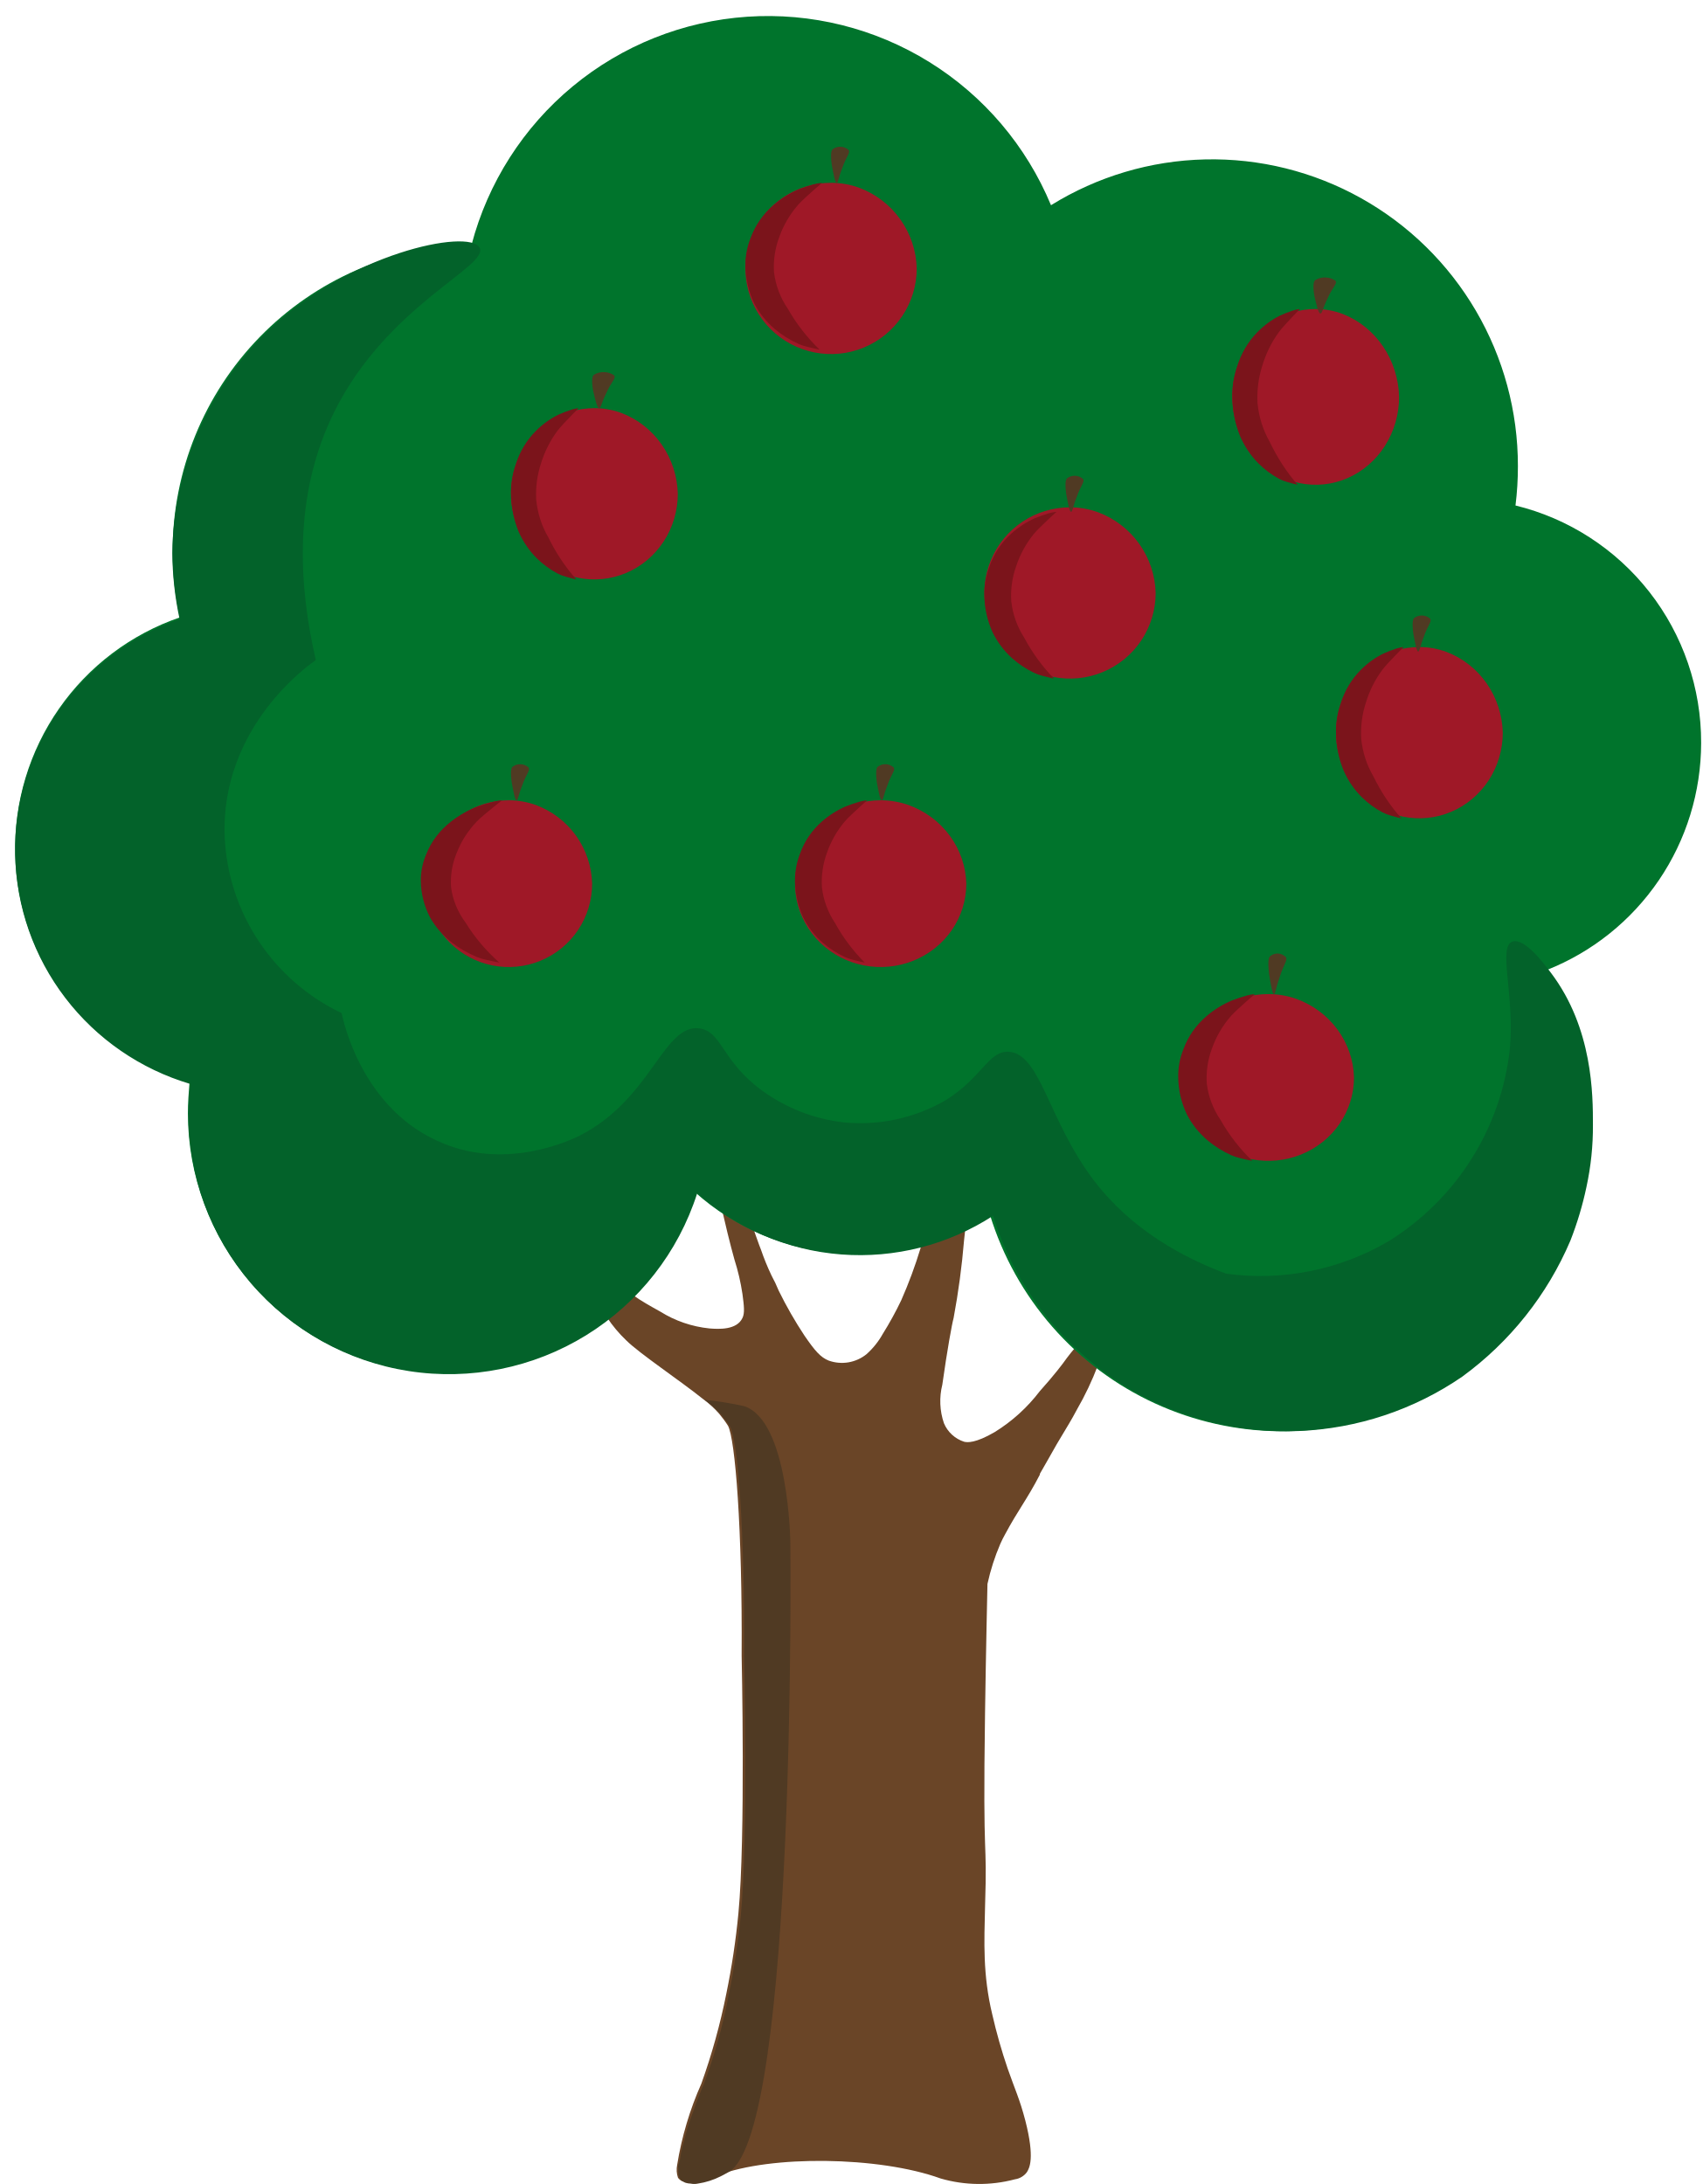
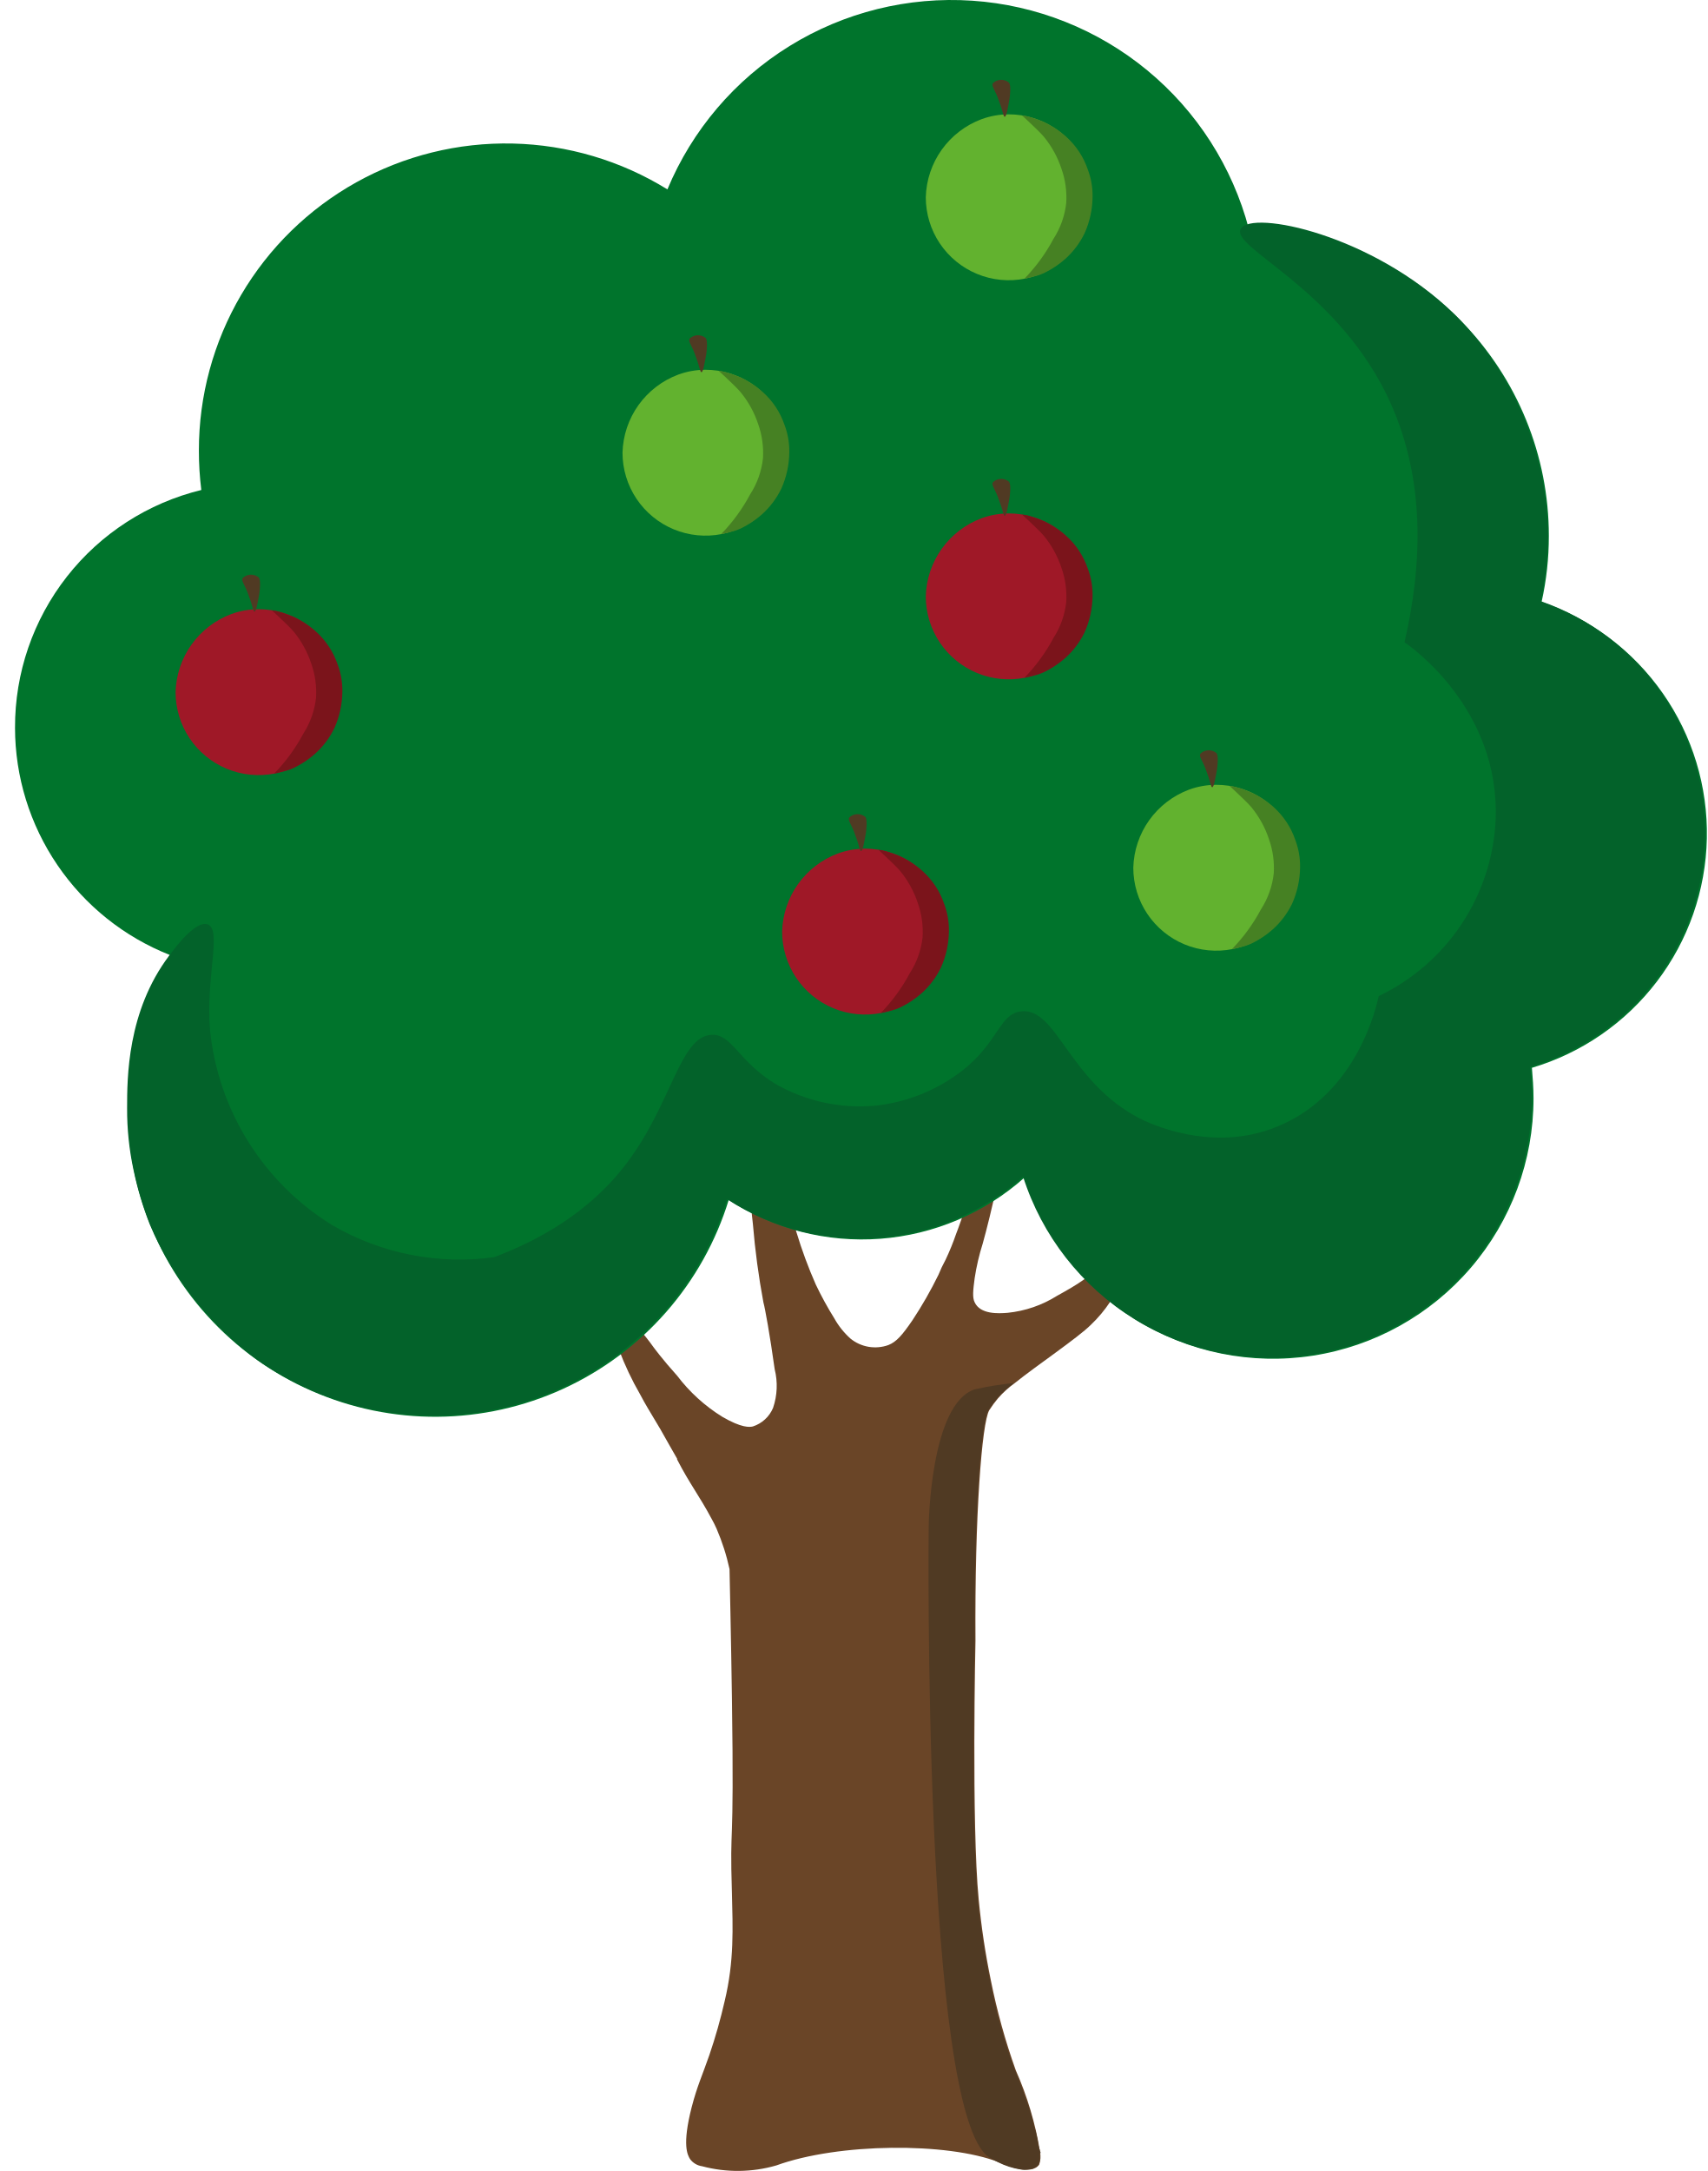
- <svg xmlns="http://www.w3.org/2000/svg" width="106" height="136" viewBox="0 0 106 136" fill="none">
-   <path d="M42.159 134.807C42.44 133.065 42.946 131.367 43.664 129.754C44.32 127.927 44.84 126.054 45.219 124.15C45.56 122.497 45.811 120.827 45.972 119.147C46.424 114.444 46.173 103.137 46.173 103.087C46.223 95.231 45.772 89.578 45.32 88.777C45.153 88.515 44.968 88.265 44.768 88.027C44.454 87.671 44.1 87.352 43.714 87.076C42.41 86.025 39.8 84.274 38.997 83.474C38.085 82.609 37.381 81.548 36.94 80.372C36.037 78.07 36.288 75.519 36.539 75.469C36.789 75.418 36.789 77.67 38.295 79.571C38.997 80.472 39.75 80.922 41.105 81.673C42.031 82.253 43.078 82.612 44.166 82.723C44.768 82.773 45.872 82.823 46.223 82.073C46.374 81.773 46.324 81.322 46.223 80.572C46.113 79.843 45.945 79.123 45.721 78.421C45.721 78.421 45.42 77.37 45.019 75.619C44.707 74.189 44.556 72.729 44.567 71.266C44.517 68.764 44.718 66.112 44.969 66.112C45.119 66.112 45.169 67.213 45.621 70.315C46.073 73.617 46.223 74.418 46.524 75.368C46.825 76.319 47.327 77.72 47.377 77.82C47.564 78.366 47.782 78.9 48.03 79.421C48.198 79.729 48.349 80.047 48.481 80.372C48.956 81.339 49.492 82.275 50.087 83.174C50.739 84.124 51.09 84.525 51.592 84.725C51.987 84.866 52.411 84.904 52.824 84.834C53.237 84.763 53.626 84.588 53.951 84.324C54.352 83.966 54.691 83.543 54.954 83.073C55.378 82.395 55.764 81.694 56.108 80.972C56.576 79.913 56.978 78.827 57.313 77.72C57.527 77.049 57.695 76.363 57.814 75.669C57.865 75.268 57.965 74.818 58.115 73.117C58.316 70.865 58.266 70.465 58.467 70.365C58.868 70.215 59.671 71.416 60.072 72.767C60.273 73.467 60.374 74.268 60.022 77.22C59.887 78.847 59.669 80.467 59.37 82.073C59.27 82.423 58.969 84.074 58.667 86.226C58.468 87.019 58.503 87.853 58.768 88.627C58.882 88.898 59.052 89.141 59.269 89.339C59.486 89.538 59.742 89.688 60.022 89.778C60.223 89.828 60.725 89.878 61.929 89.177C63.015 88.506 63.967 87.641 64.739 86.626C65.642 85.625 66.194 84.875 66.194 84.875C66.504 84.439 66.839 84.021 67.198 83.624C67.599 83.224 68.452 82.323 68.753 82.573C69.105 82.873 68.502 84.474 68.352 85.025C67.992 85.975 67.555 86.896 67.047 87.777C66.646 88.527 66.596 88.577 65.793 89.928C65.291 90.829 64.99 91.329 64.739 91.779V91.829C63.936 93.38 63.384 94.031 62.581 95.532C62.471 95.727 62.371 95.927 62.28 96.132C61.933 96.938 61.664 97.776 61.477 98.634C61.477 98.634 61.377 103.137 61.327 106.639C61.176 116.896 61.477 113.944 61.327 118.747C61.277 120.898 61.176 122.95 61.779 125.451C62.038 126.584 62.356 127.703 62.732 128.803C63.184 130.104 63.485 130.705 63.836 132.056C64.438 134.407 64.087 135.008 63.936 135.258C63.848 135.379 63.735 135.482 63.606 135.559C63.477 135.637 63.333 135.687 63.184 135.708C61.669 136.111 60.073 136.094 58.567 135.658C54.703 134.257 47.929 134.207 44.718 135.458C44.266 135.658 42.711 136.308 42.209 135.608C42.121 135.35 42.104 135.074 42.159 134.807V134.807Z" fill="#6A4527" />
-   <path d="M105.91 46.266C105.92 42.858 104.785 39.547 102.689 36.864C100.592 34.182 97.656 32.284 94.352 31.477C94.453 30.663 94.504 29.842 94.502 29.021C94.505 25.62 93.601 22.28 91.884 19.347C90.166 16.414 87.698 13.994 84.733 12.338C81.769 10.681 78.416 9.849 75.023 9.927C71.63 10.004 68.319 10.989 65.433 12.779C63.901 9.086 61.252 5.968 57.859 3.863C54.465 1.757 50.499 0.771 46.517 1.042C42.535 1.313 38.738 2.828 35.66 5.374C32.583 7.92 30.379 11.369 29.36 15.235C24.382 15.353 19.649 17.417 16.171 20.986C12.692 24.556 10.746 29.346 10.747 34.335C10.746 35.717 10.897 37.096 11.198 38.445C8.154 39.492 5.52 41.48 3.677 44.124C1.834 46.767 0.877 49.929 0.944 53.152C1.011 56.376 2.098 59.495 4.049 62.06C6 64.624 8.713 66.501 11.798 67.42C11.748 68.022 11.698 68.674 11.698 69.325C11.7 73.189 13.08 76.926 15.589 79.86C18.099 82.794 21.573 84.732 25.384 85.325C29.195 85.918 33.092 85.127 36.372 83.094C39.651 81.06 42.097 77.919 43.269 74.238C45.751 76.459 48.894 77.8 52.212 78.053C55.531 78.307 58.841 77.459 61.631 75.641C62.42 78.216 63.744 80.593 65.516 82.618C67.287 84.643 69.466 86.27 71.909 87.392C74.353 88.513 77.005 89.105 79.693 89.126C82.38 89.148 85.042 88.6 87.503 87.519C89.964 86.437 92.169 84.846 93.973 82.85C95.777 80.854 97.14 78.498 97.971 75.937C98.802 73.376 99.083 70.668 98.796 67.991C98.508 65.314 97.659 62.727 96.303 60.402C99.134 59.281 101.563 57.334 103.276 54.814C104.989 52.293 105.906 49.315 105.91 46.266V46.266Z" fill="#00742C" />
-   <path d="M96.563 60.584C96.111 59.984 94.907 58.381 94.154 58.632C93.25 58.982 94.304 61.937 94.003 65.291C93.74 67.738 92.921 70.093 91.607 72.175C90.294 74.258 88.521 76.014 86.424 77.309C83.381 79.087 79.828 79.792 76.334 79.312C73.674 78.311 70.462 76.608 68.102 73.504C65.241 69.748 64.789 65.592 62.782 65.492C61.527 65.442 61.125 67.144 58.816 68.546C56.93 69.624 54.757 70.096 52.592 69.898C50.638 69.686 48.779 68.941 47.221 67.745C44.912 65.942 44.912 64.24 43.557 64.04C41.298 63.739 40.595 68.396 36.128 70.699C35.726 70.9 31.71 72.903 27.594 71.2C22.525 69.147 21.37 63.539 21.27 63.088C19.182 62.093 17.404 60.553 16.122 58.631C14.841 56.709 14.105 54.477 13.991 52.172C13.69 45.212 19.362 41.306 19.663 41.106C18.609 36.549 18.208 30.891 20.818 25.633C24.131 18.973 30.506 16.57 29.853 15.418C29.201 14.216 21.621 15.769 16.551 20.726C12.883 24.361 10.792 29.288 10.729 34.446C10.739 35.827 10.891 37.202 11.181 38.552C8.134 39.609 5.502 41.602 3.663 44.245C1.824 46.887 0.872 50.044 0.945 53.26C1.017 56.477 2.11 59.587 4.067 62.145C6.023 64.703 8.742 66.576 11.833 67.495C11.783 68.096 11.733 68.746 11.733 69.397C11.734 73.257 13.119 76.99 15.637 79.92C18.154 82.851 21.64 84.787 25.463 85.38C29.287 85.972 33.196 85.181 36.487 83.151C39.777 81.12 42.231 77.982 43.406 74.305C45.897 76.523 49.05 77.862 52.379 78.116C55.708 78.369 59.029 77.523 61.828 75.707C63.247 80.276 66.326 84.151 70.462 86.573C73.623 88.381 77.233 89.261 80.875 89.11C84.516 88.96 88.041 87.785 91.042 85.722C94.007 83.557 96.332 80.633 97.768 77.259C98.195 76.171 98.531 75.048 98.772 73.904C99.046 72.637 99.181 71.344 99.173 70.048C99.173 68.196 99.173 64.04 96.563 60.584Z" fill="#03622A" />
-   <path d="M42.236 134.825C42.236 134.775 42.236 134.775 42.287 134.675C42.29 134.606 42.307 134.537 42.337 134.475C42.368 134.205 42.418 133.937 42.489 133.675C42.572 133.429 42.639 133.178 42.691 132.925C42.812 132.449 42.964 131.981 43.145 131.524C43.448 130.624 43.751 129.924 43.802 129.824C44.483 128.004 45.006 126.13 45.367 124.222C45.71 122.57 45.962 120.9 46.124 119.221C46.579 114.52 46.327 103.217 46.327 103.167C46.377 95.314 45.922 89.663 45.468 88.863C45.3 88.601 45.114 88.35 44.913 88.112C44.597 87.757 44.241 87.438 43.852 87.162H43.802C44.651 87.243 45.494 87.377 46.327 87.562C49.104 88.463 49.205 95.965 49.205 96.065C49.205 96.065 49.609 132.524 45.418 135.225C45.165 135.375 44.862 135.525 44.862 135.525C44.418 135.749 43.941 135.901 43.448 135.975C43.298 136.006 43.144 136.006 42.994 135.975C42.891 135.973 42.789 135.956 42.691 135.925C42.653 135.92 42.617 135.902 42.59 135.875C42.563 135.848 42.527 135.831 42.489 135.825C42.438 135.775 42.388 135.775 42.337 135.675C42.334 135.637 42.316 135.601 42.287 135.575C42.242 135.43 42.225 135.277 42.236 135.125V134.975C42.186 134.975 42.186 134.925 42.236 134.825Z" fill="#503A23" />
-   <path d="M42.199 30.747C42.199 31.802 41.895 32.833 41.324 33.71C40.754 34.587 39.943 35.271 38.994 35.675C38.046 36.079 37.002 36.184 35.994 35.979C34.987 35.773 34.062 35.266 33.335 34.52C32.609 33.774 32.114 32.824 31.914 31.789C31.713 30.755 31.816 29.683 32.209 28.708C32.602 27.734 33.267 26.901 34.121 26.315C34.975 25.729 35.979 25.416 37.006 25.416V25.416C37.585 25.416 38.16 25.52 38.704 25.723C39.708 26.108 40.577 26.791 41.199 27.686C41.822 28.581 42.17 29.647 42.199 30.747V30.747Z" fill="#9F1827" />
-   <path d="M35.881 36.081C35.775 36.058 35.688 36.037 35.627 36.021C35.566 36.005 35.545 35.998 35.411 35.962C35.278 35.926 35.277 35.926 35.224 35.911C35.172 35.895 35.087 35.87 34.995 35.836C34.995 35.836 34.858 35.785 34.717 35.715C34.251 35.469 33.819 35.153 33.432 34.777C32.957 34.307 32.57 33.742 32.29 33.112C31.982 32.358 31.819 31.543 31.814 30.717C31.807 30.113 31.904 29.512 32.1 28.947C32.353 28.127 32.796 27.391 33.385 26.812C33.794 26.406 34.26 26.072 34.764 25.823C35.029 25.704 35.299 25.6 35.573 25.511C35.641 25.491 35.714 25.471 35.795 25.454C35.876 25.438 35.952 25.425 36.024 25.416C35.926 25.513 35.781 25.658 35.609 25.837C35.315 26.141 34.904 26.564 34.717 26.812C34.253 27.43 33.899 28.136 33.67 28.895C33.438 29.612 33.341 30.374 33.385 31.133C33.469 31.968 33.73 32.77 34.146 33.476C34.609 34.429 35.194 35.306 35.881 36.081V36.081Z" fill="#7B141B" />
-   <path d="M36.983 23.332C37.164 23.22 37.392 23.163 37.624 23.172C37.856 23.18 38.075 23.254 38.241 23.379C38.365 23.573 38.056 23.767 37.738 24.495C37.423 25.125 37.423 25.416 37.297 25.416C37.172 25.416 37.046 24.834 36.92 24.301C36.794 23.526 36.92 23.38 36.983 23.332Z" fill="#503A23" />
-   <path d="M36.866 55.026C36.866 56.053 36.561 57.057 35.991 57.911C35.42 58.765 34.609 59.43 33.66 59.823C32.712 60.216 31.667 60.319 30.66 60.119C29.653 59.918 28.728 59.423 28.002 58.697C27.276 57.971 26.781 57.045 26.581 56.038C26.381 55.031 26.484 53.987 26.877 53.038C27.27 52.089 27.936 51.279 28.79 50.708C29.644 50.138 30.648 49.834 31.675 49.834V49.834C32.254 49.834 32.828 49.936 33.372 50.133C34.376 50.508 35.245 51.173 35.868 52.045C36.49 52.917 36.838 53.955 36.866 55.026V55.026Z" fill="#9F1827" />
-   <path d="M31.085 59.938C30.957 59.916 30.853 59.896 30.781 59.881C30.699 59.864 30.681 59.859 30.522 59.825C30.362 59.791 30.36 59.791 30.297 59.776C30.234 59.762 30.132 59.739 30.02 59.706C30.02 59.706 29.856 59.657 29.687 59.591C29.128 59.358 28.609 59.059 28.144 58.703C27.574 58.258 27.108 57.722 26.773 57.125C26.402 56.411 26.207 55.638 26.201 54.856C26.193 54.283 26.309 53.715 26.544 53.179C26.848 52.402 27.378 51.706 28.083 51.157C28.575 50.772 29.135 50.456 29.741 50.22C30.058 50.107 30.383 50.008 30.712 49.924C30.794 49.905 30.881 49.886 30.977 49.87C31.074 49.854 31.167 49.842 31.253 49.834C31.135 49.926 30.961 50.063 30.755 50.233C30.402 50.521 29.907 50.922 29.683 51.157C29.127 51.742 28.7 52.411 28.426 53.13C28.148 53.809 28.031 54.531 28.083 55.251C28.185 56.041 28.498 56.801 28.998 57.47C29.555 58.373 30.258 59.204 31.085 59.938V59.938Z" fill="#7B141B" />
-   <path d="M31.907 47.749C32.052 47.638 32.235 47.581 32.42 47.589C32.606 47.598 32.782 47.672 32.914 47.797C33.013 47.991 32.766 48.185 32.511 48.913C32.26 49.543 32.26 49.834 32.159 49.834C32.058 49.834 31.957 49.252 31.857 48.718C31.756 47.944 31.857 47.798 31.907 47.749Z" fill="#503A23" />
-   <path d="M71.949 36.923C71.949 37.977 71.637 39.008 71.051 39.886C70.465 40.763 69.632 41.446 68.657 41.85C67.683 42.254 66.611 42.359 65.576 42.153C64.542 41.948 63.592 41.44 62.846 40.694C62.1 39.948 61.592 38.998 61.386 37.964C61.181 36.929 61.286 35.857 61.69 34.883C62.093 33.908 62.777 33.075 63.654 32.489C64.531 31.903 65.562 31.591 66.617 31.591C67.211 31.591 67.801 31.695 68.36 31.898C69.391 32.282 70.284 32.966 70.923 33.861C71.563 34.757 71.92 35.823 71.949 36.923V36.923Z" fill="#9F1827" />
-   <path d="M65.622 42.256C65.508 42.233 65.416 42.212 65.351 42.197C65.279 42.18 65.263 42.175 65.121 42.139L64.922 42.089C64.86 42.073 64.775 42.05 64.677 42.017C64.677 42.017 64.531 41.967 64.38 41.898C63.883 41.659 63.422 41.352 63.01 40.986C62.504 40.528 62.09 39.978 61.792 39.364C61.462 38.63 61.29 37.837 61.284 37.033C61.277 36.444 61.38 35.859 61.589 35.309C61.859 34.51 62.331 33.795 62.959 33.231C63.396 32.835 63.893 32.51 64.431 32.268C64.713 32.152 65.001 32.05 65.294 31.964C65.366 31.944 65.444 31.924 65.53 31.908C65.616 31.892 65.698 31.88 65.775 31.871C65.67 31.966 65.516 32.107 65.332 32.28C65.018 32.579 64.58 32.989 64.38 33.231C63.886 33.832 63.507 34.52 63.264 35.258C63.016 35.957 62.913 36.698 62.959 37.438C63.049 38.251 63.327 39.032 63.771 39.719C64.266 40.647 64.889 41.501 65.622 42.256Z" fill="#7B141B" />
-   <path d="M66.429 29.787C66.574 29.675 66.757 29.618 66.942 29.627C67.128 29.636 67.303 29.709 67.436 29.834C67.535 30.029 67.285 30.223 67.034 30.95C66.782 31.58 66.782 31.871 66.681 31.871C66.581 31.871 66.48 31.289 66.379 30.756C66.278 29.98 66.379 29.835 66.429 29.787Z" fill="#503A23" />
-   <path d="M60.161 55.026C60.161 56.053 59.848 57.057 59.263 57.911C58.676 58.765 57.844 59.43 56.869 59.823C55.895 60.216 54.823 60.319 53.788 60.119C52.754 59.918 51.804 59.424 51.058 58.698C50.312 57.971 49.804 57.046 49.598 56.039C49.393 55.032 49.498 53.988 49.902 53.039C50.305 52.09 50.989 51.279 51.866 50.709C52.743 50.138 53.774 49.834 54.828 49.834V49.834C55.423 49.834 56.013 49.935 56.572 50.133C57.603 50.507 58.496 51.173 59.135 52.045C59.775 52.917 60.132 53.955 60.161 55.026V55.026Z" fill="#9F1827" />
-   <path d="M53.834 59.938C53.721 59.916 53.628 59.896 53.563 59.881C53.491 59.864 53.475 59.859 53.333 59.825C53.191 59.791 53.19 59.791 53.134 59.776C53.078 59.762 52.987 59.739 52.889 59.706C52.889 59.706 52.743 59.657 52.592 59.591C52.096 59.358 51.635 59.059 51.222 58.703C50.715 58.258 50.302 57.722 50.004 57.125C49.675 56.411 49.502 55.638 49.496 54.856C49.489 54.283 49.592 53.715 49.801 53.179C50.071 52.402 50.543 51.706 51.171 51.157C51.608 50.772 52.105 50.456 52.643 50.22C52.925 50.107 53.213 50.009 53.506 49.924C53.578 49.905 53.656 49.886 53.742 49.87C53.828 49.854 53.91 49.842 53.986 49.834C53.882 49.926 53.727 50.063 53.544 50.233C53.23 50.521 52.792 50.922 52.592 51.157C52.098 51.742 51.719 52.411 51.476 53.13C51.228 53.81 51.125 54.531 51.171 55.251C51.261 56.042 51.539 56.801 51.983 57.47C52.478 58.373 53.101 59.204 53.834 59.938V59.938Z" fill="#7B141B" />
-   <path d="M54.641 47.749C54.786 47.638 54.969 47.581 55.154 47.589C55.34 47.598 55.516 47.672 55.648 47.797C55.747 47.991 55.497 48.185 55.246 48.913C54.994 49.543 54.994 49.834 54.893 49.834C54.793 49.834 54.692 49.252 54.591 48.718C54.49 47.944 54.591 47.798 54.641 47.749Z" fill="#503A23" />
-   <path d="M93.56 45.624C93.56 46.678 93.256 47.709 92.685 48.587C92.115 49.463 91.304 50.147 90.355 50.55C89.406 50.954 88.362 51.06 87.355 50.854C86.348 50.648 85.422 50.14 84.696 49.394C83.97 48.648 83.476 47.698 83.275 46.664C83.075 45.629 83.178 44.557 83.571 43.583C83.964 42.608 84.63 41.776 85.484 41.19C86.338 40.604 87.342 40.291 88.368 40.291V40.291C88.947 40.291 89.522 40.396 90.066 40.599C91.07 40.983 91.939 41.667 92.562 42.562C93.184 43.458 93.532 44.524 93.56 45.624V45.624Z" fill="#9F1827" />
-   <path d="M87.243 50.956C87.137 50.933 87.05 50.912 86.989 50.896C86.922 50.878 86.907 50.873 86.774 50.837C86.64 50.801 86.639 50.801 86.587 50.786C86.534 50.771 86.449 50.746 86.356 50.711C86.356 50.711 86.22 50.66 86.079 50.59C85.613 50.344 85.181 50.029 84.794 49.653C84.319 49.183 83.931 48.617 83.652 47.987C83.343 47.233 83.181 46.418 83.176 45.592C83.169 44.988 83.266 44.388 83.462 43.822C83.715 43.002 84.158 42.267 84.746 41.688C85.156 41.281 85.622 40.947 86.127 40.699C86.391 40.58 86.661 40.475 86.935 40.386C87.003 40.366 87.076 40.346 87.156 40.33C87.237 40.313 87.315 40.3 87.386 40.291C87.287 40.388 87.143 40.533 86.971 40.712C86.677 41.017 86.266 41.439 86.079 41.688C85.615 42.305 85.26 43.011 85.032 43.77C84.8 44.488 84.703 45.249 84.746 46.009C84.831 46.844 85.092 47.645 85.508 48.351C85.972 49.305 86.556 50.182 87.243 50.956V50.956Z" fill="#7B141B" />
-   <path d="M88.04 38.488C88.185 38.376 88.368 38.319 88.553 38.327C88.739 38.336 88.915 38.41 89.047 38.535C89.147 38.729 88.897 38.923 88.644 39.651C88.393 40.281 88.393 40.572 88.292 40.572C88.191 40.572 88.091 39.99 87.99 39.456C87.889 38.682 87.99 38.536 88.04 38.488Z" fill="#503A23" />
-   <path d="M84.298 67.094C84.299 68.121 83.986 69.125 83.4 69.979C82.814 70.833 81.981 71.499 81.007 71.892C80.032 72.285 78.96 72.388 77.926 72.187C76.891 71.987 75.941 71.493 75.195 70.766C74.449 70.04 73.941 69.115 73.736 68.108C73.53 67.101 73.635 66.057 74.039 65.108C74.443 64.159 75.126 63.348 76.003 62.778C76.88 62.207 77.911 61.903 78.966 61.903V61.903C79.56 61.903 80.15 62.004 80.709 62.202C81.74 62.576 82.633 63.242 83.272 64.114C83.912 64.985 84.269 66.023 84.298 67.094V67.094Z" fill="#9F1827" />
-   <path d="M77.962 72.287C77.841 72.265 77.743 72.244 77.674 72.228C77.597 72.211 77.581 72.206 77.43 72.171L77.218 72.121C77.152 72.105 77.062 72.081 76.957 72.048C76.957 72.048 76.802 71.998 76.642 71.93C76.115 71.69 75.625 71.383 75.187 71.017C74.648 70.56 74.209 70.009 73.892 69.395C73.542 68.662 73.359 67.868 73.353 67.064C73.345 66.475 73.455 65.891 73.676 65.34C73.964 64.542 74.465 63.826 75.132 63.262C75.597 62.866 76.125 62.541 76.696 62.299C76.996 62.183 77.302 62.082 77.613 61.995C77.69 61.975 77.772 61.956 77.864 61.939C77.956 61.923 78.043 61.911 78.124 61.903C78.012 61.997 77.849 62.138 77.653 62.312C77.32 62.611 76.854 63.02 76.642 63.262C76.117 63.863 75.715 64.551 75.456 65.29C75.193 65.988 75.083 66.73 75.132 67.469C75.228 68.282 75.524 69.063 75.995 69.75C76.521 70.678 77.183 71.532 77.962 72.287V72.287Z" fill="#7B141B" />
-   <path d="M79.059 59.558C79.204 59.432 79.386 59.368 79.572 59.377C79.758 59.387 79.933 59.471 80.066 59.611C80.165 59.83 79.915 60.048 79.664 60.866C79.412 61.575 79.412 61.903 79.311 61.903C79.21 61.903 79.109 61.248 79.009 60.648C78.908 59.775 79.009 59.612 79.059 59.558Z" fill="#503A23" />
-   <path d="M87.105 24.714C87.105 25.796 86.801 26.855 86.23 27.755C85.66 28.655 84.849 29.356 83.9 29.771C82.951 30.185 81.907 30.293 80.9 30.082C79.893 29.871 78.967 29.35 78.241 28.584C77.515 27.819 77.02 26.844 76.82 25.782C76.62 24.72 76.723 23.62 77.116 22.62C77.509 21.62 78.174 20.765 79.028 20.163C79.882 19.562 80.886 19.241 81.913 19.241V19.241C82.492 19.242 83.066 19.349 83.61 19.557C84.614 19.951 85.484 20.653 86.106 21.572C86.729 22.491 87.077 23.585 87.105 24.714V24.714Z" fill="#9F1827" />
-   <path d="M80.788 30.187C80.681 30.164 80.595 30.142 80.534 30.126C80.466 30.107 80.452 30.102 80.318 30.065L80.131 30.012C80.073 29.995 79.994 29.971 79.901 29.936C79.901 29.936 79.764 29.883 79.624 29.811C79.158 29.558 78.726 29.235 78.339 28.849C77.864 28.367 77.476 27.787 77.197 27.14C76.888 26.366 76.726 25.53 76.721 24.682C76.714 24.062 76.811 23.446 77.006 22.866C77.26 22.024 77.702 21.269 78.291 20.675C78.701 20.258 79.167 19.915 79.671 19.66C79.936 19.538 80.206 19.431 80.48 19.34C80.548 19.318 80.62 19.298 80.701 19.281C80.782 19.263 80.859 19.25 80.93 19.241C80.832 19.342 80.688 19.49 80.516 19.673C80.222 19.988 79.81 20.42 79.624 20.675C79.16 21.309 78.805 22.033 78.576 22.812C78.345 23.549 78.248 24.33 78.291 25.109C78.375 25.967 78.635 26.791 79.051 27.517C79.516 28.494 80.1 29.393 80.788 30.187Z" fill="#7B141B" />
-   <path d="M81.889 17.438C82.07 17.326 82.299 17.269 82.53 17.277C82.762 17.286 82.982 17.36 83.148 17.485C83.272 17.679 82.959 17.873 82.644 18.6C82.33 19.231 82.33 19.522 82.204 19.522C82.077 19.522 81.952 18.94 81.826 18.407C81.701 17.631 81.826 17.486 81.889 17.438Z" fill="#503A23" />
-   <path d="M57.074 16.715C57.074 17.77 56.761 18.801 56.175 19.678C55.589 20.555 54.756 21.238 53.782 21.642C52.807 22.046 51.735 22.151 50.701 21.945C49.666 21.74 48.716 21.232 47.97 20.486C47.224 19.74 46.717 18.79 46.511 17.755C46.305 16.721 46.411 15.649 46.815 14.674C47.218 13.7 47.902 12.867 48.779 12.281C49.656 11.695 50.687 11.383 51.742 11.383V11.383C52.336 11.383 52.926 11.487 53.485 11.69C54.516 12.074 55.409 12.758 56.048 13.654C56.688 14.549 57.045 15.615 57.074 16.715V16.715Z" fill="#9F1827" />
-   <path d="M51.022 21.767C50.901 21.745 50.803 21.724 50.734 21.709C50.658 21.691 50.641 21.686 50.49 21.651C50.339 21.616 50.338 21.616 50.278 21.601C50.218 21.586 50.122 21.562 50.017 21.529C50.017 21.529 49.862 21.479 49.703 21.41C49.175 21.171 48.685 20.864 48.246 20.498C47.707 20.041 47.266 19.49 46.948 18.876C46.598 18.142 46.415 17.348 46.409 16.544C46.401 15.956 46.511 15.371 46.732 14.821C47.02 14.022 47.522 13.307 48.189 12.743C48.653 12.347 49.181 12.022 49.753 11.779C50.053 11.664 50.358 11.562 50.669 11.475C50.747 11.456 50.828 11.437 50.92 11.42C51.012 11.404 51.099 11.391 51.18 11.383C51.069 11.477 50.905 11.618 50.71 11.792C50.377 12.089 49.91 12.501 49.699 12.743C49.173 13.344 48.771 14.031 48.512 14.77C48.25 15.469 48.14 16.21 48.189 16.95C48.285 17.763 48.58 18.543 49.051 19.231C49.578 20.159 50.242 21.013 51.022 21.767V21.767Z" fill="#7B141B" />
-   <path d="M51.835 9.298C51.98 9.186 52.162 9.129 52.348 9.138C52.533 9.147 52.709 9.221 52.842 9.346C52.941 9.54 52.691 9.734 52.439 10.461C52.187 11.092 52.187 11.383 52.086 11.383C51.985 11.383 51.885 10.801 51.784 10.267C51.684 9.492 51.784 9.347 51.835 9.298Z" fill="#503A23" />
+ <svg xmlns="http://www.w3.org/2000/svg" width="107" height="136" viewBox="0 0 107 136" fill="none">
+   <path d="M65.155 134.793C64.871 133.036 64.362 131.322 63.639 129.694C62.979 127.851 62.455 125.961 62.073 124.04C61.73 122.372 61.477 120.687 61.315 118.992C60.86 114.246 61.113 102.837 61.113 102.786C61.062 94.86 61.517 89.156 61.972 88.348C62.14 88.084 62.326 87.831 62.528 87.591C62.843 87.231 63.2 86.91 63.589 86.631C64.902 85.571 67.529 83.804 68.338 82.996C69.257 82.124 69.965 81.053 70.409 79.867C71.319 77.544 71.066 74.97 70.813 74.919C70.561 74.869 70.561 77.14 69.045 79.059C68.338 79.968 67.58 80.422 66.216 81.179C65.284 81.765 64.229 82.127 63.134 82.239C62.528 82.29 61.416 82.34 61.062 81.583C60.911 81.28 60.962 80.826 61.062 80.069C61.174 79.333 61.343 78.607 61.568 77.898C61.568 77.898 61.871 76.838 62.275 75.07C62.589 73.628 62.741 72.155 62.73 70.678C62.78 68.154 62.578 65.478 62.325 65.478C62.174 65.478 62.123 66.589 61.669 69.719C61.214 73.051 61.062 73.859 60.759 74.818C60.456 75.777 59.951 77.191 59.901 77.292C59.712 77.842 59.493 78.382 59.244 78.907C59.074 79.218 58.922 79.538 58.789 79.867C58.311 80.842 57.771 81.787 57.172 82.694C56.516 83.653 56.162 84.057 55.657 84.259C55.26 84.402 54.832 84.439 54.416 84.369C54 84.298 53.609 84.121 53.282 83.855C52.878 83.493 52.536 83.066 52.272 82.593C51.845 81.908 51.457 81.2 51.11 80.472C50.639 79.404 50.234 78.308 49.897 77.191C49.681 76.513 49.513 75.822 49.392 75.121C49.341 74.717 49.24 74.263 49.089 72.546C48.887 70.275 48.937 69.871 48.735 69.77C48.331 69.618 47.523 70.83 47.118 72.193C46.916 72.9 46.815 73.707 47.169 76.686C47.305 78.328 47.524 79.963 47.826 81.583C47.927 81.936 48.23 83.602 48.533 85.773C48.733 86.574 48.698 87.415 48.432 88.196C48.318 88.469 48.145 88.715 47.927 88.915C47.709 89.115 47.451 89.266 47.169 89.358C46.967 89.408 46.462 89.459 45.249 88.752C44.156 88.074 43.197 87.201 42.42 86.177C41.51 85.167 40.955 84.41 40.955 84.41C40.643 83.97 40.306 83.549 39.944 83.148C39.54 82.744 38.681 81.835 38.378 82.088C38.024 82.391 38.631 84.006 38.782 84.562C39.145 85.521 39.584 86.449 40.096 87.338C40.5 88.096 40.55 88.146 41.359 89.509C41.864 90.418 42.167 90.923 42.42 91.377V91.427C43.228 92.992 43.784 93.649 44.592 95.163C44.703 95.36 44.804 95.562 44.895 95.769C45.245 96.583 45.516 97.428 45.704 98.293C45.704 98.293 45.805 102.837 45.855 106.371C46.007 116.72 45.704 113.741 45.855 118.588C45.906 120.759 46.007 122.829 45.401 125.353C45.14 126.496 44.82 127.625 44.441 128.735C43.986 130.048 43.683 130.654 43.329 132.017C42.723 134.39 43.077 134.995 43.228 135.248C43.317 135.371 43.43 135.474 43.561 135.552C43.691 135.63 43.836 135.681 43.986 135.702C45.511 136.109 47.118 136.091 48.634 135.652C52.524 134.238 59.345 134.188 62.578 135.45C63.033 135.652 64.599 136.308 65.104 135.601C65.193 135.341 65.21 135.062 65.155 134.793Z" fill="#6A4527" />
+   <path d="M0.941 45.588C0.931 42.157 2.076 38.822 4.193 36.12C6.31 33.419 9.275 31.508 12.612 30.695C12.509 29.874 12.458 29.048 12.46 28.221C12.457 24.796 13.37 21.433 15.104 18.479C16.838 15.525 19.331 13.088 22.325 11.42C25.318 9.752 28.703 8.913 32.129 8.992C35.556 9.07 38.899 10.062 41.813 11.864C43.361 8.146 46.035 5.005 49.462 2.885C52.888 0.765 56.894 -0.229 60.915 0.044C64.936 0.317 68.77 1.843 71.877 4.407C74.985 6.971 77.21 10.444 78.24 14.338C83.266 14.457 88.046 16.535 91.558 20.13C95.07 23.724 97.035 28.549 97.034 33.572C97.035 34.965 96.883 36.353 96.579 37.712C99.653 38.766 102.312 40.769 104.173 43.431C106.034 46.093 107.001 49.277 106.933 52.523C106.866 55.77 105.768 58.911 103.798 61.493C101.828 64.076 99.088 65.966 95.973 66.892C96.024 67.498 96.074 68.154 96.074 68.811C96.073 72.702 94.679 76.465 92.145 79.419C89.61 82.374 86.103 84.326 82.254 84.924C78.406 85.521 74.471 84.724 71.159 82.676C67.847 80.629 65.377 77.466 64.195 73.758C61.688 75.995 58.514 77.345 55.163 77.6C51.812 77.856 48.47 77.002 45.653 75.171C44.856 77.764 43.519 80.158 41.73 82.198C39.941 84.237 37.741 85.875 35.274 87.005C32.807 88.134 30.128 88.73 27.414 88.752C24.701 88.774 22.013 88.222 19.527 87.132C17.042 86.043 14.816 84.441 12.994 82.431C11.172 80.421 9.797 78.048 8.957 75.469C8.118 72.89 7.834 70.163 8.125 67.467C8.415 64.77 9.272 62.166 10.641 59.824C7.783 58.696 5.33 56.735 3.601 54.196C1.871 51.658 0.944 48.659 0.941 45.588Z" fill="#00742C" />
+   <path d="M10.591 59.875C11.045 59.269 12.258 57.654 13.016 57.906C13.925 58.259 12.864 61.238 13.167 64.62C13.432 67.087 14.257 69.461 15.579 71.56C16.901 73.66 18.685 75.43 20.796 76.737C23.858 78.529 27.435 79.24 30.951 78.756C33.629 77.746 36.862 76.03 39.237 72.9C42.116 69.113 42.571 64.923 44.592 64.822C45.855 64.772 46.259 66.488 48.583 67.902C50.482 68.988 52.669 69.464 54.848 69.265C56.815 69.05 58.685 68.299 60.254 67.094C62.578 65.277 62.578 63.56 63.942 63.358C66.215 63.055 66.923 67.75 71.419 70.073C71.823 70.275 75.865 72.294 80.008 70.577C85.111 68.508 86.273 62.853 86.374 62.399C88.475 61.396 90.265 59.843 91.555 57.905C92.845 55.968 93.586 53.718 93.699 51.393C94.003 44.376 88.294 40.438 87.99 40.236C89.051 35.642 89.456 29.938 86.828 24.637C83.494 17.922 77.078 15.499 77.734 14.338C78.391 13.126 86.02 14.691 91.123 19.689C94.816 23.354 96.92 28.322 96.983 33.522C96.972 34.914 96.82 36.301 96.529 37.662C99.595 38.727 102.244 40.736 104.095 43.401C105.946 46.065 106.904 49.248 106.831 52.491C106.758 55.733 105.658 58.87 103.689 61.448C101.72 64.027 98.983 65.915 95.872 66.842C95.922 67.447 95.973 68.104 95.973 68.76C95.971 72.651 94.578 76.414 92.043 79.369C89.509 82.324 86.001 84.276 82.153 84.873C78.305 85.471 74.37 84.673 71.058 82.626C67.746 80.578 65.276 77.415 64.094 73.707C61.587 75.944 58.413 77.294 55.062 77.55C51.711 77.805 48.369 76.952 45.552 75.121C44.662 78.017 43.099 80.662 40.991 82.84C38.883 85.017 36.29 86.665 33.422 87.65C30.555 88.634 27.495 88.927 24.493 88.505C21.491 88.082 18.631 86.956 16.148 85.218C13.163 83.036 10.824 80.088 9.378 76.686C8.948 75.589 8.61 74.457 8.368 73.304C8.092 72.026 7.956 70.723 7.963 69.416C7.963 67.548 7.963 63.358 10.591 59.875Z" fill="#03622A" />
+   <path d="M65.154 134.743C65.154 134.692 65.154 134.692 65.104 134.591C65.102 134.521 65.084 134.452 65.053 134.389C65.023 134.117 64.972 133.847 64.902 133.582C64.819 133.334 64.752 133.081 64.7 132.824C64.578 132.344 64.426 131.872 64.245 131.411C63.942 130.502 63.639 129.795 63.588 129.694C62.907 127.857 62.383 125.966 62.022 124.04C61.679 122.372 61.426 120.687 61.264 118.992C60.81 114.246 61.062 102.837 61.062 102.786C61.012 94.86 61.466 89.156 61.921 88.348C62.089 88.083 62.275 87.83 62.477 87.591C62.793 87.231 63.149 86.91 63.538 86.631H63.588C62.739 86.713 61.895 86.848 61.062 87.035C58.283 87.944 58.182 95.517 58.182 95.618C58.182 95.618 57.778 132.421 61.972 135.147C62.224 135.298 62.527 135.45 62.527 135.45C62.972 135.675 63.449 135.829 63.942 135.904C64.092 135.934 64.247 135.934 64.397 135.904C64.5 135.902 64.602 135.885 64.7 135.853C64.738 135.848 64.774 135.831 64.801 135.803C64.828 135.776 64.864 135.758 64.902 135.753C64.952 135.702 65.003 135.702 65.053 135.601C65.057 135.562 65.075 135.526 65.104 135.5C65.148 135.353 65.166 135.199 65.154 135.046V134.894C65.205 134.894 65.205 134.844 65.154 134.743Z" fill="#503A23" />
+   <path d="M71 54.359C71 55.387 71.305 56.392 71.876 57.246C72.448 58.1 73.26 58.766 74.21 59.16C75.16 59.553 76.205 59.656 77.214 59.455C78.223 59.255 79.149 58.76 79.876 58.033C80.604 57.307 81.099 56.381 81.299 55.373C81.5 54.365 81.397 53.32 81.004 52.371C80.61 51.422 79.944 50.61 79.088 50.039C78.233 49.468 77.228 49.163 76.2 49.163C75.62 49.164 75.045 49.265 74.5 49.463C73.494 49.838 72.624 50.504 72 51.376C71.376 52.249 71.028 53.288 71 54.359Z" fill="#62B22F" />
+   <path d="M77.174 59.464C77.286 59.442 77.376 59.421 77.441 59.406C77.512 59.389 77.527 59.384 77.668 59.349L77.866 59.299C77.927 59.283 78.011 59.26 78.108 59.227C78.108 59.227 78.251 59.176 78.399 59.11C78.889 58.874 79.343 58.572 79.749 58.211C80.248 57.76 80.656 57.217 80.949 56.612C81.273 55.889 81.444 55.107 81.449 54.314C81.457 53.734 81.355 53.158 81.149 52.616C80.882 51.829 80.417 51.125 79.799 50.569C79.368 50.179 78.879 49.859 78.349 49.62C78.071 49.506 77.787 49.406 77.499 49.321C77.428 49.301 77.348 49.282 77.267 49.266C77.186 49.25 77.101 49.238 77.026 49.229C77.127 49.323 77.281 49.462 77.462 49.633C77.771 49.926 78.203 50.331 78.399 50.569C78.886 51.162 79.259 51.84 79.499 52.568C79.743 53.257 79.845 53.987 79.799 54.716C79.71 55.517 79.437 56.287 78.999 56.964C78.512 57.879 77.897 58.721 77.174 59.464Z" fill="#468123" />
+   <path d="M76.2 47.165C76.056 47.05 75.874 46.992 75.69 47.001C75.506 47.01 75.332 47.087 75.2 47.216C75.099 47.415 75.351 47.615 75.6 48.365C75.85 49.014 75.85 49.314 75.95 49.314C76.05 49.314 76.152 48.714 76.25 48.165C76.35 47.365 76.25 47.215 76.2 47.165Z" fill="#503A23" />
+   <path d="M39 28.359C39 29.387 39.305 30.392 39.876 31.246C40.448 32.1 41.26 32.766 42.21 33.16C43.16 33.553 44.205 33.656 45.214 33.455C46.223 33.255 47.149 32.76 47.876 32.033C48.604 31.307 49.099 30.381 49.3 29.373C49.5 28.365 49.397 27.32 49.004 26.371C48.61 25.422 47.944 24.61 47.089 24.039C46.233 23.468 45.228 23.163 44.2 23.163C43.62 23.164 43.045 23.265 42.5 23.463C41.494 23.838 40.624 24.504 40 25.376C39.377 26.249 39.028 27.288 39 28.359Z" fill="#62B22F" />
+   <path d="M45.174 33.464C45.286 33.442 45.376 33.421 45.441 33.406C45.512 33.389 45.527 33.384 45.668 33.349L45.866 33.299C45.927 33.283 46.011 33.26 46.108 33.227C46.108 33.227 46.251 33.176 46.399 33.11C46.889 32.874 47.343 32.572 47.749 32.211C48.248 31.76 48.656 31.217 48.949 30.612C49.273 29.889 49.444 29.107 49.449 28.314C49.457 27.734 49.355 27.158 49.149 26.616C48.882 25.829 48.417 25.125 47.799 24.57C47.368 24.179 46.879 23.859 46.349 23.62C46.071 23.506 45.788 23.406 45.499 23.32C45.428 23.301 45.348 23.282 45.267 23.266C45.186 23.25 45.101 23.238 45.026 23.229C45.127 23.323 45.281 23.462 45.462 23.633C45.771 23.926 46.203 24.331 46.399 24.57C46.886 25.162 47.259 25.84 47.499 26.568C47.743 27.257 47.845 27.987 47.799 28.716C47.71 29.517 47.437 30.287 46.999 30.964C46.512 31.879 45.897 32.721 45.174 33.464Z" fill="#468123" />
+   <path d="M44.2 21.165C44.056 21.05 43.874 20.992 43.69 21.001C43.506 21.01 43.331 21.087 43.2 21.216C43.099 21.415 43.351 21.615 43.599 22.365C43.849 23.014 43.849 23.314 43.95 23.314C44.05 23.314 44.152 22.714 44.25 22.165C44.35 21.365 44.25 21.215 44.2 21.165Z" fill="#503A23" />
+   <path d="M49 58.359C49 59.387 49.305 60.392 49.876 61.246C50.448 62.1 51.26 62.766 52.21 63.16C53.16 63.553 54.205 63.656 55.214 63.455C56.223 63.255 57.149 62.76 57.876 62.033C58.604 61.307 59.099 60.381 59.3 59.373C59.5 58.365 59.397 57.32 59.004 56.371C58.61 55.422 57.944 54.61 57.089 54.039C56.233 53.468 55.228 53.163 54.2 53.163C53.62 53.164 53.045 53.265 52.5 53.463C51.494 53.838 50.624 54.504 50 55.376C49.377 56.249 49.028 57.288 49 58.359Z" fill="#9F1827" />
+   <path d="M55.174 63.464C55.286 63.442 55.376 63.421 55.441 63.406C55.512 63.389 55.527 63.384 55.668 63.349L55.866 63.299C55.927 63.283 56.011 63.26 56.108 63.227C56.108 63.227 56.251 63.176 56.399 63.11C56.889 62.874 57.343 62.572 57.749 62.211C58.248 61.76 58.656 61.217 58.949 60.612C59.273 59.889 59.444 59.107 59.449 58.314C59.457 57.734 59.355 57.158 59.149 56.616C58.882 55.829 58.417 55.125 57.799 54.569C57.368 54.179 56.879 53.859 56.349 53.62C56.071 53.506 55.788 53.406 55.499 53.321C55.428 53.301 55.348 53.282 55.267 53.266C55.186 53.25 55.101 53.238 55.026 53.229C55.127 53.323 55.281 53.462 55.462 53.633C55.771 53.926 56.203 54.331 56.399 54.569C56.886 55.162 57.259 55.84 57.499 56.568C57.743 57.257 57.845 57.987 57.799 58.716C57.71 59.517 57.437 60.287 56.999 60.964C56.512 61.879 55.897 62.721 55.174 63.464Z" fill="#7B141B" />
+   <path d="M54.2 51.165C54.056 51.05 53.874 50.992 53.69 51.001C53.506 51.01 53.331 51.087 53.2 51.216C53.099 51.415 53.351 51.615 53.599 52.365C53.849 53.014 53.849 53.314 53.95 53.314C54.05 53.314 54.152 52.714 54.25 52.165C54.35 51.365 54.25 51.215 54.2 51.165Z" fill="#503A23" />
+   <path d="M58 12.359C58 13.387 58.305 14.392 58.876 15.246C59.448 16.1 60.26 16.766 61.21 17.16C62.16 17.553 63.205 17.656 64.214 17.455C65.223 17.255 66.149 16.76 66.876 16.033C67.604 15.307 68.099 14.381 68.299 13.373C68.5 12.365 68.397 11.32 68.004 10.371C67.61 9.422 66.944 8.61 66.088 8.039C65.233 7.468 64.228 7.163 63.2 7.163C62.62 7.164 62.045 7.265 61.5 7.463C60.494 7.838 59.624 8.504 59 9.376C58.377 10.249 58.028 11.287 58 12.359Z" fill="#62B22F" />
+   <path d="M64.174 17.464C64.286 17.442 64.376 17.421 64.441 17.406C64.512 17.389 64.527 17.384 64.668 17.349L64.866 17.299C64.927 17.283 65.011 17.26 65.108 17.227C65.108 17.227 65.251 17.176 65.399 17.11C65.889 16.874 66.343 16.572 66.749 16.211C67.248 15.76 67.656 15.217 67.949 14.612C68.273 13.889 68.444 13.107 68.449 12.314C68.457 11.734 68.355 11.158 68.149 10.616C67.882 9.829 67.417 9.125 66.799 8.569C66.368 8.179 65.879 7.859 65.349 7.62C65.071 7.506 64.787 7.406 64.499 7.321C64.428 7.301 64.348 7.282 64.267 7.266C64.186 7.25 64.101 7.238 64.026 7.229C64.127 7.323 64.281 7.462 64.462 7.633C64.771 7.926 65.203 8.331 65.399 8.569C65.886 9.162 66.259 9.84 66.499 10.568C66.743 11.257 66.845 11.987 66.799 12.716C66.71 13.517 66.437 14.287 65.999 14.964C65.512 15.879 64.897 16.721 64.174 17.464Z" fill="#468123" />
+   <path d="M63.2 5.165C63.056 5.05 62.874 4.992 62.69 5.001C62.506 5.01 62.331 5.087 62.2 5.216C62.099 5.415 62.351 5.615 62.599 6.365C62.849 7.014 62.849 7.314 62.95 7.314C63.05 7.314 63.152 6.714 63.25 6.165C63.35 5.365 63.25 5.215 63.2 5.165Z" fill="#503A23" />
+   <path d="M11 43.359C11 44.387 11.305 45.392 11.876 46.246C12.448 47.1 13.26 47.766 14.21 48.16C15.16 48.553 16.205 48.656 17.214 48.455C18.223 48.255 19.149 47.76 19.876 47.033C20.604 46.307 21.099 45.381 21.299 44.373C21.5 43.365 21.397 42.32 21.004 41.371C20.61 40.422 19.944 39.61 19.088 39.039C18.233 38.468 17.228 38.163 16.2 38.163C15.62 38.164 15.045 38.265 14.5 38.463C13.494 38.838 12.624 39.504 12 40.376C11.377 41.249 11.028 42.288 11 43.359Z" fill="#9F1827" />
+   <path d="M17.174 48.464C17.286 48.442 17.376 48.421 17.441 48.406C17.512 48.389 17.527 48.384 17.668 48.349L17.866 48.299C17.927 48.283 18.011 48.26 18.108 48.227C18.108 48.227 18.251 48.176 18.399 48.11C18.889 47.874 19.343 47.572 19.749 47.211C20.248 46.76 20.656 46.217 20.949 45.612C21.273 44.889 21.444 44.107 21.449 43.314C21.457 42.734 21.355 42.158 21.149 41.616C20.882 40.829 20.417 40.125 19.799 39.569C19.369 39.179 18.879 38.859 18.349 38.62C18.071 38.506 17.788 38.406 17.5 38.321C17.428 38.301 17.348 38.282 17.267 38.266C17.186 38.25 17.101 38.238 17.026 38.229C17.127 38.323 17.281 38.462 17.462 38.633C17.771 38.926 18.203 39.331 18.399 39.569C18.886 40.162 19.259 40.84 19.499 41.568C19.743 42.257 19.845 42.987 19.799 43.716C19.71 44.517 19.437 45.287 19 45.964C18.512 46.879 17.897 47.721 17.174 48.464Z" fill="#7B141B" />
+   <path d="M16.2 36.165C16.056 36.05 15.874 35.992 15.69 36.001C15.506 36.01 15.332 36.087 15.2 36.216C15.099 36.415 15.351 36.615 15.6 37.365C15.85 38.014 15.85 38.314 15.95 38.314C16.05 38.314 16.152 37.714 16.25 37.165C16.35 36.365 16.25 36.215 16.2 36.165Z" fill="#503A23" />
+   <path d="M58 37.359C58 38.387 58.305 39.392 58.876 40.246C59.448 41.1 60.26 41.766 61.21 42.16C62.16 42.553 63.205 42.656 64.214 42.455C65.223 42.255 66.149 41.76 66.876 41.033C67.604 40.307 68.099 39.381 68.299 38.373C68.5 37.365 68.397 36.32 68.004 35.371C67.61 34.422 66.944 33.61 66.088 33.039C65.233 32.468 64.228 32.163 63.2 32.163C62.62 32.164 62.045 32.265 61.5 32.463C60.494 32.838 59.624 33.504 59 34.376C58.377 35.249 58.028 36.288 58 37.359Z" fill="#9F1827" />
+   <path d="M64.174 42.464C64.286 42.442 64.376 42.421 64.441 42.406C64.512 42.389 64.527 42.384 64.668 42.349L64.866 42.299C64.927 42.283 65.011 42.26 65.108 42.227C65.108 42.227 65.251 42.176 65.399 42.11C65.889 41.874 66.343 41.572 66.749 41.211C67.248 40.76 67.656 40.217 67.949 39.612C68.273 38.889 68.444 38.107 68.449 37.314C68.457 36.734 68.355 36.158 68.149 35.616C67.882 34.829 67.417 34.125 66.799 33.569C66.368 33.179 65.879 32.859 65.349 32.62C65.071 32.506 64.787 32.406 64.499 32.321C64.428 32.301 64.348 32.282 64.267 32.266C64.186 32.25 64.101 32.238 64.026 32.229C64.127 32.323 64.281 32.462 64.462 32.633C64.771 32.926 65.203 33.331 65.399 33.569C65.886 34.162 66.259 34.84 66.499 35.568C66.743 36.257 66.845 36.987 66.799 37.716C66.71 38.517 66.437 39.287 65.999 39.964C65.512 40.879 64.897 41.721 64.174 42.464Z" fill="#7B141B" />
+   <path d="M63.2 30.165C63.056 30.05 62.874 29.992 62.69 30.001C62.506 30.01 62.331 30.087 62.2 30.216C62.099 30.415 62.351 30.615 62.599 31.365C62.849 32.014 62.849 32.314 62.95 32.314C63.05 32.314 63.152 31.714 63.25 31.165C63.35 30.365 63.25 30.215 63.2 30.165Z" fill="#503A23" />
</svg>
